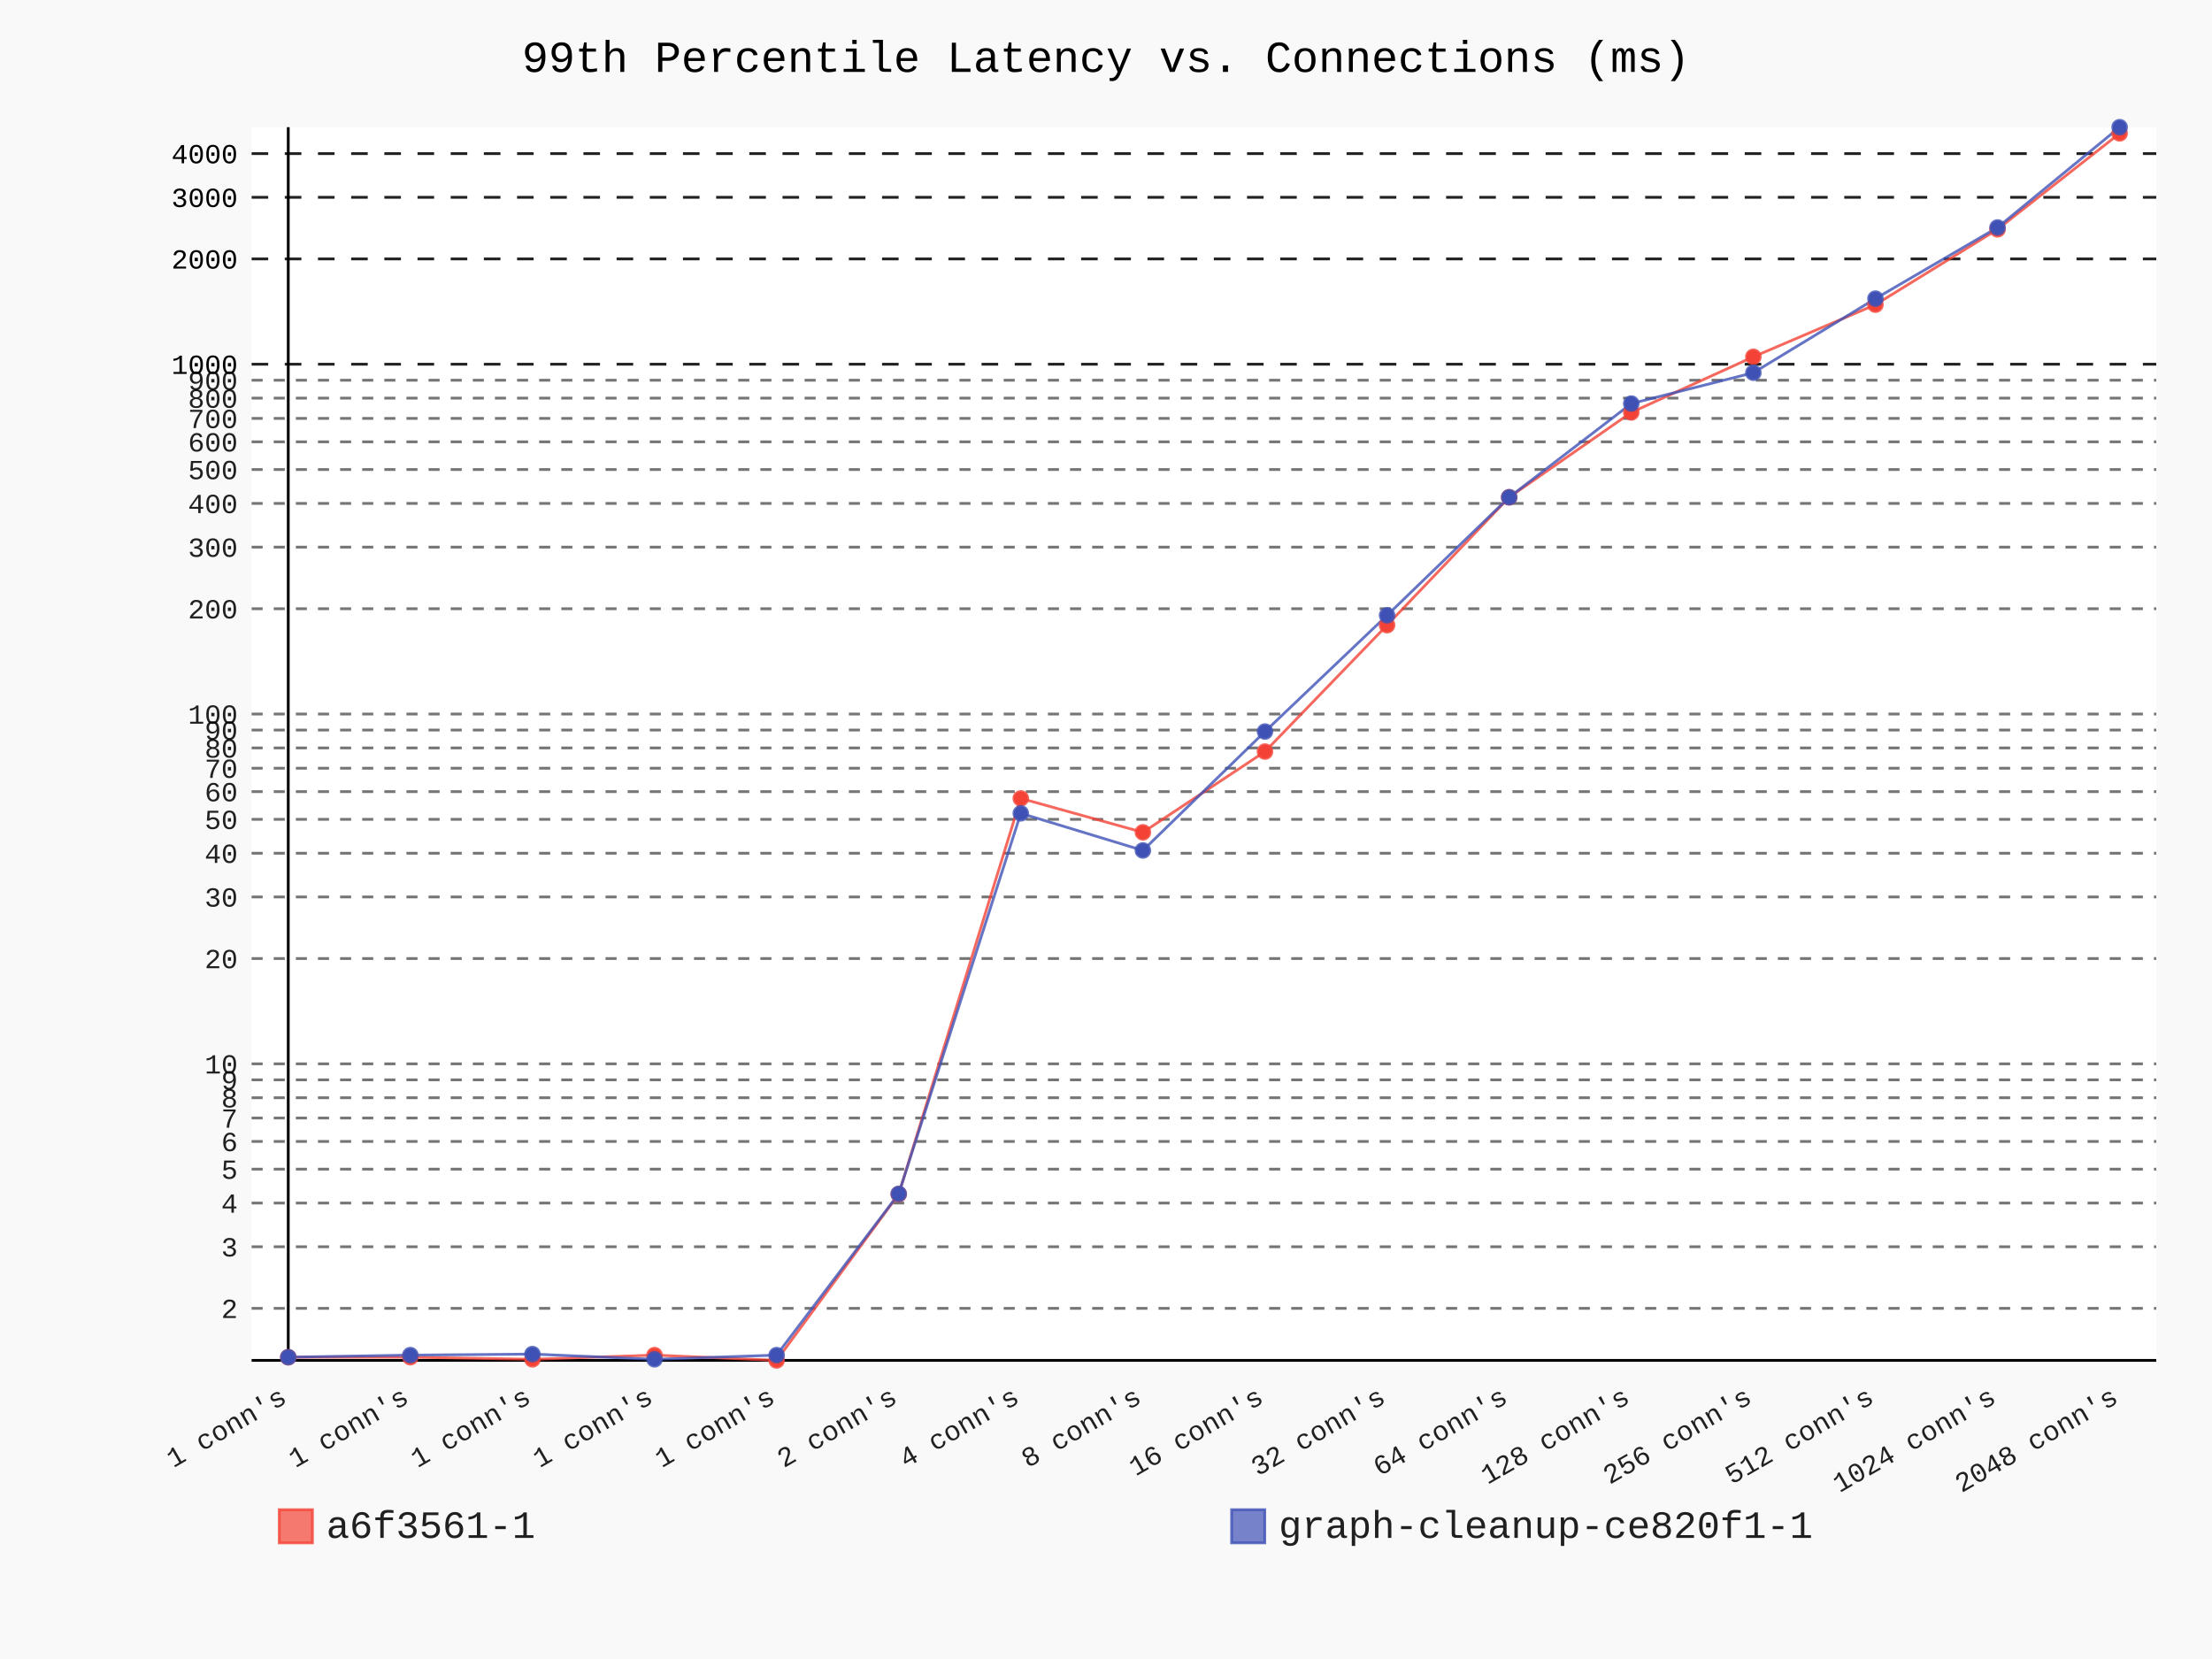
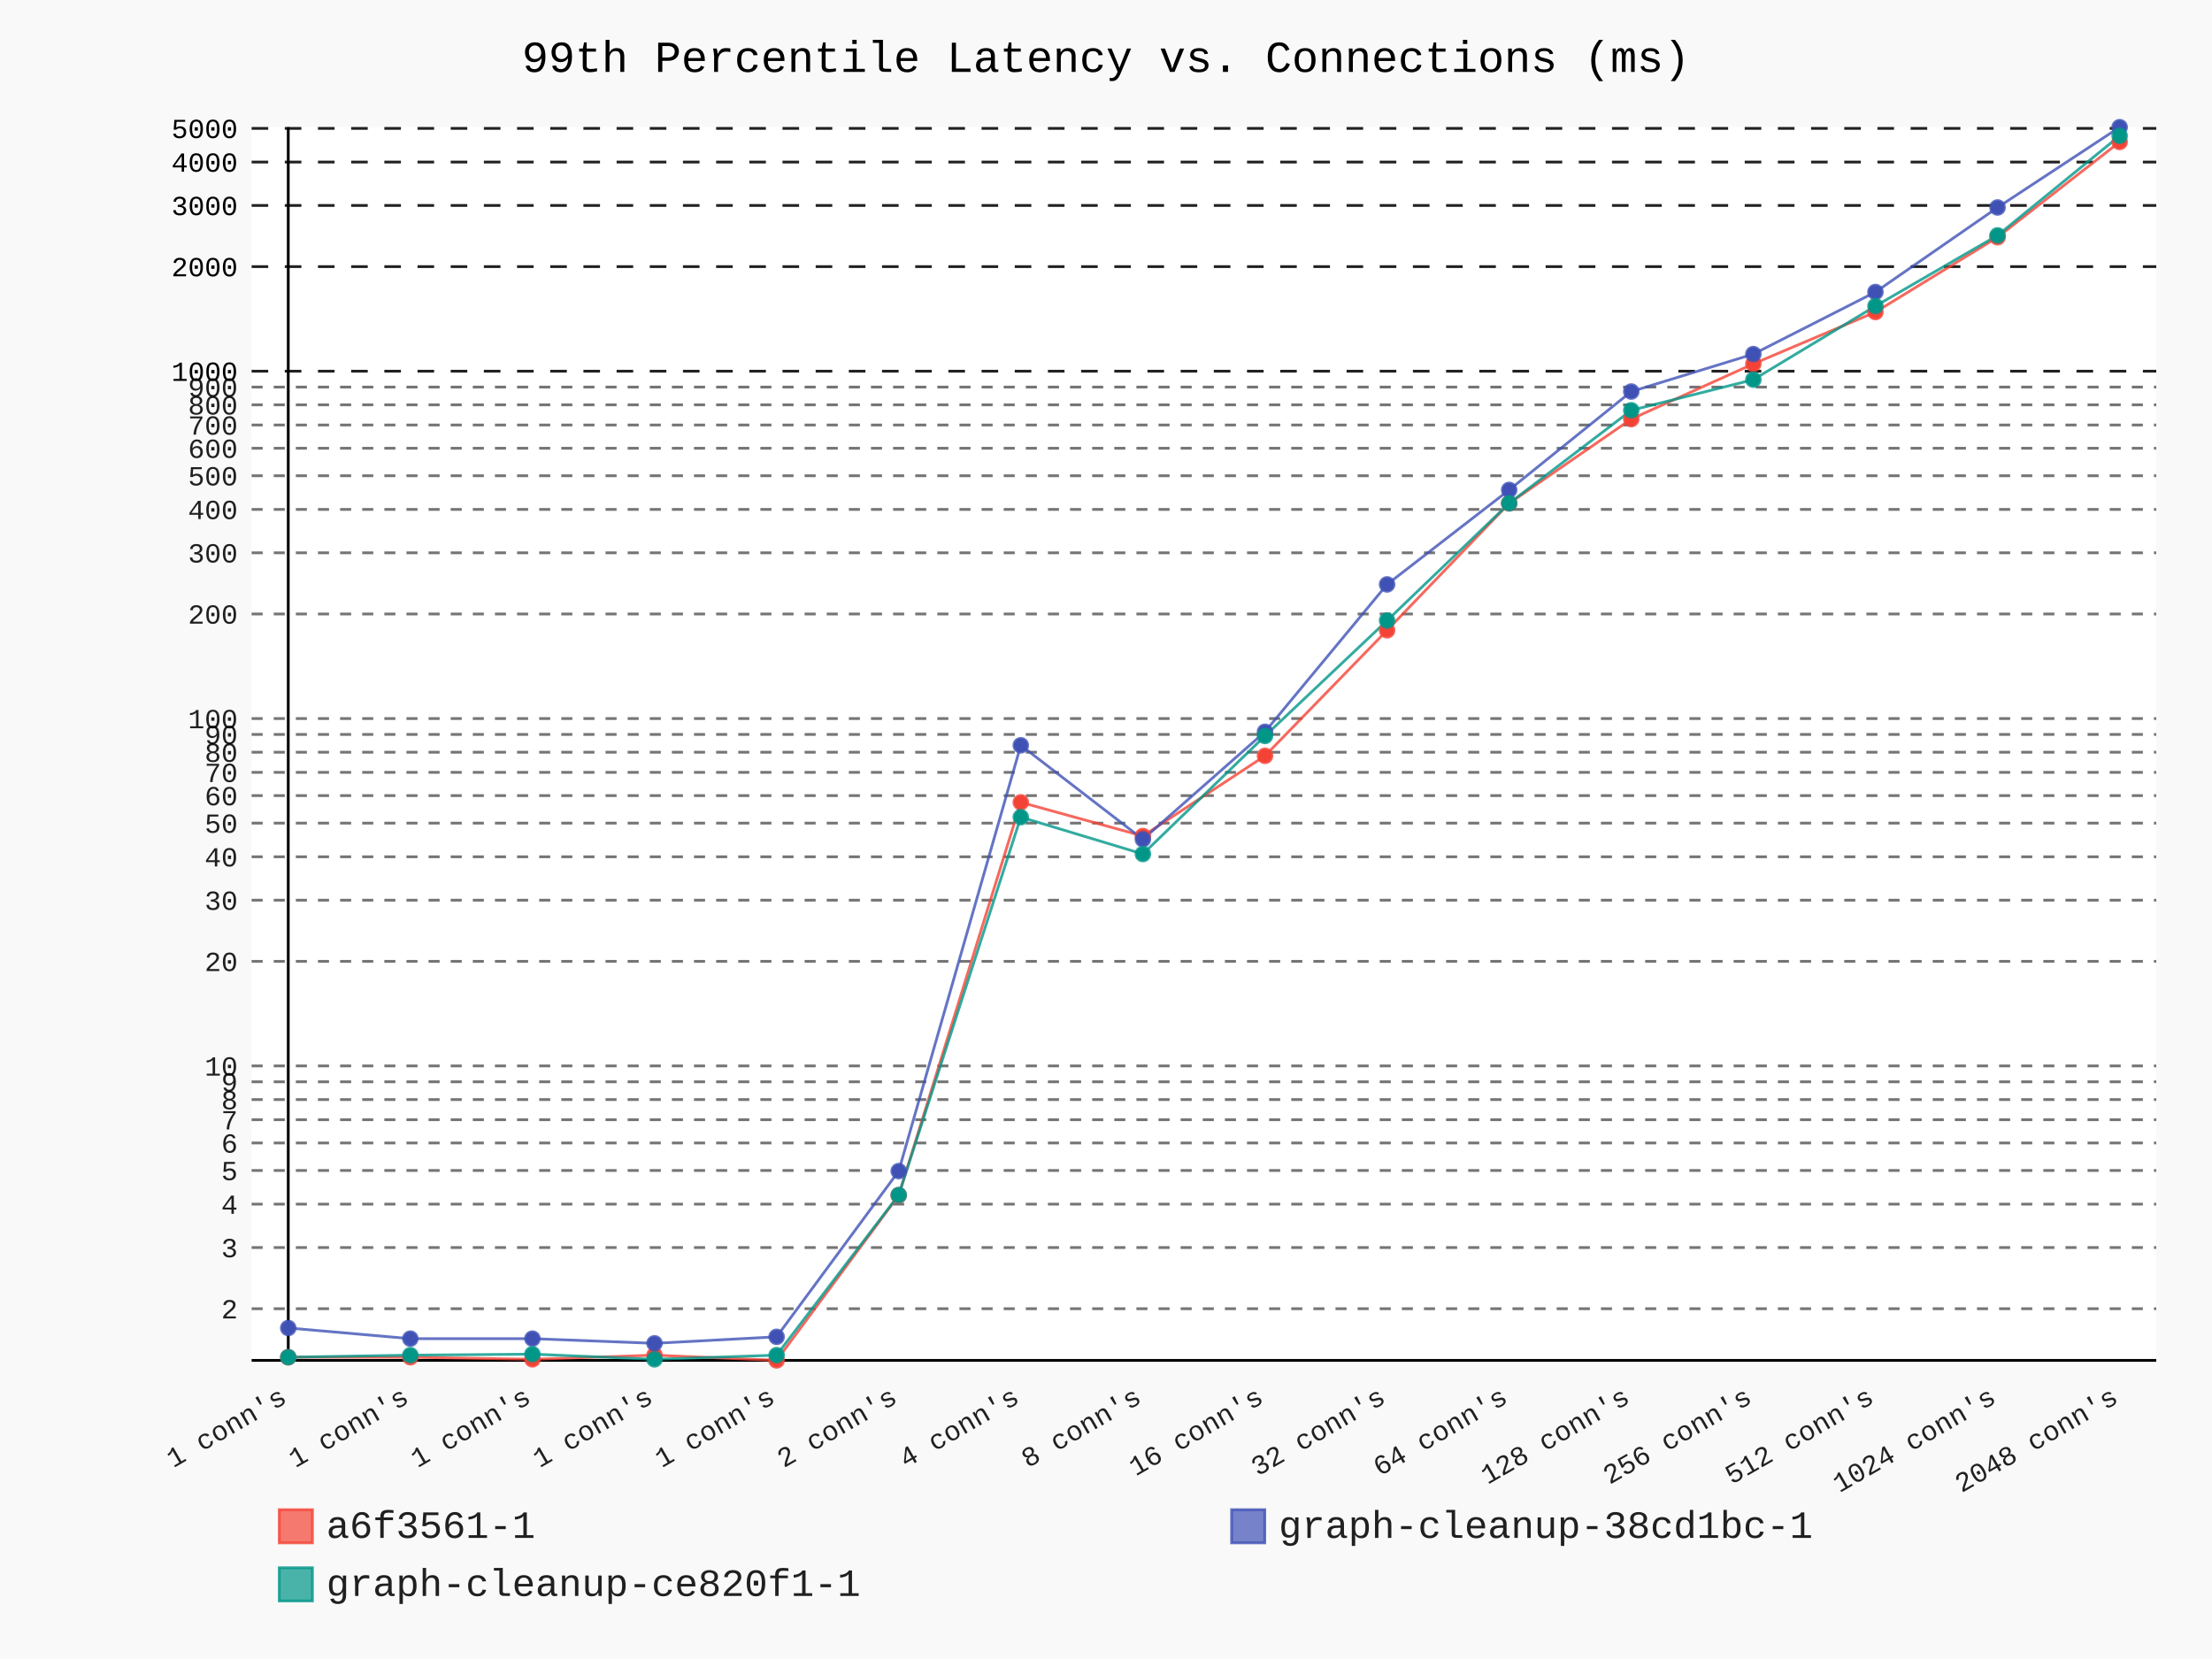
- <svg xmlns="http://www.w3.org/2000/svg" id="chart-63bbe57d-1f24-444e-8fc4-76138db59fef" class="pygal-chart" viewBox="0 0 800 600">
+ <svg xmlns="http://www.w3.org/2000/svg" id="chart-3acc727a-cb24-4477-8042-a3f461b3c48b" class="pygal-chart" viewBox="0 0 800 600">
  <defs>
-     <style type="text/css">#chart-63bbe57d-1f24-444e-8fc4-76138db59fef{-webkit-user-select:none;-webkit-font-smoothing:antialiased;font-family:Consolas,"Liberation Mono",Menlo,Courier,monospace}#chart-63bbe57d-1f24-444e-8fc4-76138db59fef .title{font-family:Consolas,"Liberation Mono",Menlo,Courier,monospace;font-size:16px}#chart-63bbe57d-1f24-444e-8fc4-76138db59fef .legends .legend text{font-family:Consolas,"Liberation Mono",Menlo,Courier,monospace;font-size:14px}#chart-63bbe57d-1f24-444e-8fc4-76138db59fef .axis text{font-family:Consolas,"Liberation Mono",Menlo,Courier,monospace;font-size:10px}#chart-63bbe57d-1f24-444e-8fc4-76138db59fef .axis text.major{font-family:Consolas,"Liberation Mono",Menlo,Courier,monospace;font-size:10px}#chart-63bbe57d-1f24-444e-8fc4-76138db59fef .text-overlay text.value{font-family:Consolas,"Liberation Mono",Menlo,Courier,monospace;font-size:16px}#chart-63bbe57d-1f24-444e-8fc4-76138db59fef .text-overlay text.label{font-family:Consolas,"Liberation Mono",Menlo,Courier,monospace;font-size:10px}#chart-63bbe57d-1f24-444e-8fc4-76138db59fef .tooltip{font-family:Consolas,"Liberation Mono",Menlo,Courier,monospace;font-size:14px}#chart-63bbe57d-1f24-444e-8fc4-76138db59fef text.no_data{font-family:Consolas,"Liberation Mono",Menlo,Courier,monospace;font-size:64px}
- #chart-63bbe57d-1f24-444e-8fc4-76138db59fef{background-color:rgba(249,249,249,1)}#chart-63bbe57d-1f24-444e-8fc4-76138db59fef path,#chart-63bbe57d-1f24-444e-8fc4-76138db59fef line,#chart-63bbe57d-1f24-444e-8fc4-76138db59fef rect,#chart-63bbe57d-1f24-444e-8fc4-76138db59fef circle{-webkit-transition:150ms;-moz-transition:150ms;transition:150ms}#chart-63bbe57d-1f24-444e-8fc4-76138db59fef .graph &gt; .background{fill:rgba(249,249,249,1)}#chart-63bbe57d-1f24-444e-8fc4-76138db59fef .plot &gt; .background{fill:rgba(255,255,255,1)}#chart-63bbe57d-1f24-444e-8fc4-76138db59fef .graph{fill:rgba(0,0,0,.87)}#chart-63bbe57d-1f24-444e-8fc4-76138db59fef text.no_data{fill:rgba(0,0,0,1)}#chart-63bbe57d-1f24-444e-8fc4-76138db59fef .title{fill:rgba(0,0,0,1)}#chart-63bbe57d-1f24-444e-8fc4-76138db59fef .legends .legend text{fill:rgba(0,0,0,.87)}#chart-63bbe57d-1f24-444e-8fc4-76138db59fef .legends .legend:hover text{fill:rgba(0,0,0,1)}#chart-63bbe57d-1f24-444e-8fc4-76138db59fef .axis .line{stroke:rgba(0,0,0,1)}#chart-63bbe57d-1f24-444e-8fc4-76138db59fef .axis .guide.line{stroke:rgba(0,0,0,.54)}#chart-63bbe57d-1f24-444e-8fc4-76138db59fef .axis .major.line{stroke:rgba(0,0,0,.87)}#chart-63bbe57d-1f24-444e-8fc4-76138db59fef .axis text.major{fill:rgba(0,0,0,1)}#chart-63bbe57d-1f24-444e-8fc4-76138db59fef .axis.y .guides:hover .guide.line,#chart-63bbe57d-1f24-444e-8fc4-76138db59fef .line-graph .axis.x .guides:hover .guide.line,#chart-63bbe57d-1f24-444e-8fc4-76138db59fef .stackedline-graph .axis.x .guides:hover .guide.line,#chart-63bbe57d-1f24-444e-8fc4-76138db59fef .xy-graph .axis.x .guides:hover .guide.line{stroke:rgba(0,0,0,1)}#chart-63bbe57d-1f24-444e-8fc4-76138db59fef .axis .guides:hover text{fill:rgba(0,0,0,1)}#chart-63bbe57d-1f24-444e-8fc4-76138db59fef .reactive{fill-opacity:.7;stroke-opacity:.8}#chart-63bbe57d-1f24-444e-8fc4-76138db59fef .ci{stroke:rgba(0,0,0,.87)}#chart-63bbe57d-1f24-444e-8fc4-76138db59fef .reactive.active,#chart-63bbe57d-1f24-444e-8fc4-76138db59fef .active .reactive{fill-opacity:.8;stroke-opacity:.9;stroke-width:4}#chart-63bbe57d-1f24-444e-8fc4-76138db59fef .ci .reactive.active{stroke-width:1.5}#chart-63bbe57d-1f24-444e-8fc4-76138db59fef .series text{fill:rgba(0,0,0,1)}#chart-63bbe57d-1f24-444e-8fc4-76138db59fef .tooltip rect{fill:rgba(255,255,255,1);stroke:rgba(0,0,0,1);-webkit-transition:opacity 150ms;-moz-transition:opacity 150ms;transition:opacity 150ms}#chart-63bbe57d-1f24-444e-8fc4-76138db59fef .tooltip .label{fill:rgba(0,0,0,.87)}#chart-63bbe57d-1f24-444e-8fc4-76138db59fef .tooltip .label{fill:rgba(0,0,0,.87)}#chart-63bbe57d-1f24-444e-8fc4-76138db59fef .tooltip .legend{font-size:.8em;fill:rgba(0,0,0,.54)}#chart-63bbe57d-1f24-444e-8fc4-76138db59fef .tooltip .x_label{font-size:.6em;fill:rgba(0,0,0,1)}#chart-63bbe57d-1f24-444e-8fc4-76138db59fef .tooltip .xlink{font-size:.5em;text-decoration:underline}#chart-63bbe57d-1f24-444e-8fc4-76138db59fef .tooltip .value{font-size:1.5em}#chart-63bbe57d-1f24-444e-8fc4-76138db59fef .bound{font-size:.5em}#chart-63bbe57d-1f24-444e-8fc4-76138db59fef .max-value{font-size:.75em;fill:rgba(0,0,0,.54)}#chart-63bbe57d-1f24-444e-8fc4-76138db59fef .map-element{fill:rgba(255,255,255,1);stroke:rgba(0,0,0,.54) !important}#chart-63bbe57d-1f24-444e-8fc4-76138db59fef .map-element .reactive{fill-opacity:inherit;stroke-opacity:inherit}#chart-63bbe57d-1f24-444e-8fc4-76138db59fef .color-0,#chart-63bbe57d-1f24-444e-8fc4-76138db59fef .color-0 a:visited{stroke:#F44336;fill:#F44336}#chart-63bbe57d-1f24-444e-8fc4-76138db59fef .color-1,#chart-63bbe57d-1f24-444e-8fc4-76138db59fef .color-1 a:visited{stroke:#3F51B5;fill:#3F51B5}#chart-63bbe57d-1f24-444e-8fc4-76138db59fef .text-overlay .color-0 text{fill:black}#chart-63bbe57d-1f24-444e-8fc4-76138db59fef .text-overlay .color-1 text{fill:black}
- #chart-63bbe57d-1f24-444e-8fc4-76138db59fef text.no_data{text-anchor:middle}#chart-63bbe57d-1f24-444e-8fc4-76138db59fef .guide.line{fill:none}#chart-63bbe57d-1f24-444e-8fc4-76138db59fef .centered{text-anchor:middle}#chart-63bbe57d-1f24-444e-8fc4-76138db59fef .title{text-anchor:middle}#chart-63bbe57d-1f24-444e-8fc4-76138db59fef .legends .legend text{fill-opacity:1}#chart-63bbe57d-1f24-444e-8fc4-76138db59fef .axis.x text{text-anchor:middle}#chart-63bbe57d-1f24-444e-8fc4-76138db59fef .axis.x:not(.web) text[transform]{text-anchor:start}#chart-63bbe57d-1f24-444e-8fc4-76138db59fef .axis.x:not(.web) text[transform].backwards{text-anchor:end}#chart-63bbe57d-1f24-444e-8fc4-76138db59fef .axis.y text{text-anchor:end}#chart-63bbe57d-1f24-444e-8fc4-76138db59fef .axis.y text[transform].backwards{text-anchor:start}#chart-63bbe57d-1f24-444e-8fc4-76138db59fef .axis.y2 text{text-anchor:start}#chart-63bbe57d-1f24-444e-8fc4-76138db59fef .axis.y2 text[transform].backwards{text-anchor:end}#chart-63bbe57d-1f24-444e-8fc4-76138db59fef .axis .guide.line{stroke-dasharray:4,4}#chart-63bbe57d-1f24-444e-8fc4-76138db59fef .axis .major.guide.line{stroke-dasharray:6,6}#chart-63bbe57d-1f24-444e-8fc4-76138db59fef .horizontal .axis.y .guide.line,#chart-63bbe57d-1f24-444e-8fc4-76138db59fef .horizontal .axis.y2 .guide.line,#chart-63bbe57d-1f24-444e-8fc4-76138db59fef .vertical .axis.x .guide.line{opacity:0}#chart-63bbe57d-1f24-444e-8fc4-76138db59fef .horizontal .axis.always_show .guide.line,#chart-63bbe57d-1f24-444e-8fc4-76138db59fef .vertical .axis.always_show .guide.line{opacity:1 !important}#chart-63bbe57d-1f24-444e-8fc4-76138db59fef .axis.y .guides:hover .guide.line,#chart-63bbe57d-1f24-444e-8fc4-76138db59fef .axis.y2 .guides:hover .guide.line,#chart-63bbe57d-1f24-444e-8fc4-76138db59fef .axis.x .guides:hover .guide.line{opacity:1}#chart-63bbe57d-1f24-444e-8fc4-76138db59fef .axis .guides:hover text{opacity:1}#chart-63bbe57d-1f24-444e-8fc4-76138db59fef .nofill{fill:none}#chart-63bbe57d-1f24-444e-8fc4-76138db59fef .subtle-fill{fill-opacity:.2}#chart-63bbe57d-1f24-444e-8fc4-76138db59fef .dot{stroke-width:1px;fill-opacity:1}#chart-63bbe57d-1f24-444e-8fc4-76138db59fef .dot.active{stroke-width:5px}#chart-63bbe57d-1f24-444e-8fc4-76138db59fef .dot.negative{fill:transparent}#chart-63bbe57d-1f24-444e-8fc4-76138db59fef text,#chart-63bbe57d-1f24-444e-8fc4-76138db59fef tspan{stroke:none !important}#chart-63bbe57d-1f24-444e-8fc4-76138db59fef .series text.active{opacity:1}#chart-63bbe57d-1f24-444e-8fc4-76138db59fef .tooltip rect{fill-opacity:.95;stroke-width:.5}#chart-63bbe57d-1f24-444e-8fc4-76138db59fef .tooltip text{fill-opacity:1}#chart-63bbe57d-1f24-444e-8fc4-76138db59fef .showable{visibility:hidden}#chart-63bbe57d-1f24-444e-8fc4-76138db59fef .showable.shown{visibility:visible}#chart-63bbe57d-1f24-444e-8fc4-76138db59fef .gauge-background{fill:rgba(229,229,229,1);stroke:none}#chart-63bbe57d-1f24-444e-8fc4-76138db59fef .bg-lines{stroke:rgba(249,249,249,1);stroke-width:2px}</style>
+     <style type="text/css">#chart-3acc727a-cb24-4477-8042-a3f461b3c48b{-webkit-user-select:none;-webkit-font-smoothing:antialiased;font-family:Consolas,"Liberation Mono",Menlo,Courier,monospace}#chart-3acc727a-cb24-4477-8042-a3f461b3c48b .title{font-family:Consolas,"Liberation Mono",Menlo,Courier,monospace;font-size:16px}#chart-3acc727a-cb24-4477-8042-a3f461b3c48b .legends .legend text{font-family:Consolas,"Liberation Mono",Menlo,Courier,monospace;font-size:14px}#chart-3acc727a-cb24-4477-8042-a3f461b3c48b .axis text{font-family:Consolas,"Liberation Mono",Menlo,Courier,monospace;font-size:10px}#chart-3acc727a-cb24-4477-8042-a3f461b3c48b .axis text.major{font-family:Consolas,"Liberation Mono",Menlo,Courier,monospace;font-size:10px}#chart-3acc727a-cb24-4477-8042-a3f461b3c48b .text-overlay text.value{font-family:Consolas,"Liberation Mono",Menlo,Courier,monospace;font-size:16px}#chart-3acc727a-cb24-4477-8042-a3f461b3c48b .text-overlay text.label{font-family:Consolas,"Liberation Mono",Menlo,Courier,monospace;font-size:10px}#chart-3acc727a-cb24-4477-8042-a3f461b3c48b .tooltip{font-family:Consolas,"Liberation Mono",Menlo,Courier,monospace;font-size:14px}#chart-3acc727a-cb24-4477-8042-a3f461b3c48b text.no_data{font-family:Consolas,"Liberation Mono",Menlo,Courier,monospace;font-size:64px}
+ #chart-3acc727a-cb24-4477-8042-a3f461b3c48b{background-color:rgba(249,249,249,1)}#chart-3acc727a-cb24-4477-8042-a3f461b3c48b path,#chart-3acc727a-cb24-4477-8042-a3f461b3c48b line,#chart-3acc727a-cb24-4477-8042-a3f461b3c48b rect,#chart-3acc727a-cb24-4477-8042-a3f461b3c48b circle{-webkit-transition:150ms;-moz-transition:150ms;transition:150ms}#chart-3acc727a-cb24-4477-8042-a3f461b3c48b .graph &gt; .background{fill:rgba(249,249,249,1)}#chart-3acc727a-cb24-4477-8042-a3f461b3c48b .plot &gt; .background{fill:rgba(255,255,255,1)}#chart-3acc727a-cb24-4477-8042-a3f461b3c48b .graph{fill:rgba(0,0,0,.87)}#chart-3acc727a-cb24-4477-8042-a3f461b3c48b text.no_data{fill:rgba(0,0,0,1)}#chart-3acc727a-cb24-4477-8042-a3f461b3c48b .title{fill:rgba(0,0,0,1)}#chart-3acc727a-cb24-4477-8042-a3f461b3c48b .legends .legend text{fill:rgba(0,0,0,.87)}#chart-3acc727a-cb24-4477-8042-a3f461b3c48b .legends .legend:hover text{fill:rgba(0,0,0,1)}#chart-3acc727a-cb24-4477-8042-a3f461b3c48b .axis .line{stroke:rgba(0,0,0,1)}#chart-3acc727a-cb24-4477-8042-a3f461b3c48b .axis .guide.line{stroke:rgba(0,0,0,.54)}#chart-3acc727a-cb24-4477-8042-a3f461b3c48b .axis .major.line{stroke:rgba(0,0,0,.87)}#chart-3acc727a-cb24-4477-8042-a3f461b3c48b .axis text.major{fill:rgba(0,0,0,1)}#chart-3acc727a-cb24-4477-8042-a3f461b3c48b .axis.y .guides:hover .guide.line,#chart-3acc727a-cb24-4477-8042-a3f461b3c48b .line-graph .axis.x .guides:hover .guide.line,#chart-3acc727a-cb24-4477-8042-a3f461b3c48b .stackedline-graph .axis.x .guides:hover .guide.line,#chart-3acc727a-cb24-4477-8042-a3f461b3c48b .xy-graph .axis.x .guides:hover .guide.line{stroke:rgba(0,0,0,1)}#chart-3acc727a-cb24-4477-8042-a3f461b3c48b .axis .guides:hover text{fill:rgba(0,0,0,1)}#chart-3acc727a-cb24-4477-8042-a3f461b3c48b .reactive{fill-opacity:.7;stroke-opacity:.8}#chart-3acc727a-cb24-4477-8042-a3f461b3c48b .ci{stroke:rgba(0,0,0,.87)}#chart-3acc727a-cb24-4477-8042-a3f461b3c48b .reactive.active,#chart-3acc727a-cb24-4477-8042-a3f461b3c48b .active .reactive{fill-opacity:.8;stroke-opacity:.9;stroke-width:4}#chart-3acc727a-cb24-4477-8042-a3f461b3c48b .ci .reactive.active{stroke-width:1.5}#chart-3acc727a-cb24-4477-8042-a3f461b3c48b .series text{fill:rgba(0,0,0,1)}#chart-3acc727a-cb24-4477-8042-a3f461b3c48b .tooltip rect{fill:rgba(255,255,255,1);stroke:rgba(0,0,0,1);-webkit-transition:opacity 150ms;-moz-transition:opacity 150ms;transition:opacity 150ms}#chart-3acc727a-cb24-4477-8042-a3f461b3c48b .tooltip .label{fill:rgba(0,0,0,.87)}#chart-3acc727a-cb24-4477-8042-a3f461b3c48b .tooltip .label{fill:rgba(0,0,0,.87)}#chart-3acc727a-cb24-4477-8042-a3f461b3c48b .tooltip .legend{font-size:.8em;fill:rgba(0,0,0,.54)}#chart-3acc727a-cb24-4477-8042-a3f461b3c48b .tooltip .x_label{font-size:.6em;fill:rgba(0,0,0,1)}#chart-3acc727a-cb24-4477-8042-a3f461b3c48b .tooltip .xlink{font-size:.5em;text-decoration:underline}#chart-3acc727a-cb24-4477-8042-a3f461b3c48b .tooltip .value{font-size:1.5em}#chart-3acc727a-cb24-4477-8042-a3f461b3c48b .bound{font-size:.5em}#chart-3acc727a-cb24-4477-8042-a3f461b3c48b .max-value{font-size:.75em;fill:rgba(0,0,0,.54)}#chart-3acc727a-cb24-4477-8042-a3f461b3c48b .map-element{fill:rgba(255,255,255,1);stroke:rgba(0,0,0,.54) !important}#chart-3acc727a-cb24-4477-8042-a3f461b3c48b .map-element .reactive{fill-opacity:inherit;stroke-opacity:inherit}#chart-3acc727a-cb24-4477-8042-a3f461b3c48b .color-0,#chart-3acc727a-cb24-4477-8042-a3f461b3c48b .color-0 a:visited{stroke:#F44336;fill:#F44336}#chart-3acc727a-cb24-4477-8042-a3f461b3c48b .color-1,#chart-3acc727a-cb24-4477-8042-a3f461b3c48b .color-1 a:visited{stroke:#3F51B5;fill:#3F51B5}#chart-3acc727a-cb24-4477-8042-a3f461b3c48b .color-2,#chart-3acc727a-cb24-4477-8042-a3f461b3c48b .color-2 a:visited{stroke:#009688;fill:#009688}#chart-3acc727a-cb24-4477-8042-a3f461b3c48b .text-overlay .color-0 text{fill:black}#chart-3acc727a-cb24-4477-8042-a3f461b3c48b .text-overlay .color-1 text{fill:black}#chart-3acc727a-cb24-4477-8042-a3f461b3c48b .text-overlay .color-2 text{fill:black}
+ #chart-3acc727a-cb24-4477-8042-a3f461b3c48b text.no_data{text-anchor:middle}#chart-3acc727a-cb24-4477-8042-a3f461b3c48b .guide.line{fill:none}#chart-3acc727a-cb24-4477-8042-a3f461b3c48b .centered{text-anchor:middle}#chart-3acc727a-cb24-4477-8042-a3f461b3c48b .title{text-anchor:middle}#chart-3acc727a-cb24-4477-8042-a3f461b3c48b .legends .legend text{fill-opacity:1}#chart-3acc727a-cb24-4477-8042-a3f461b3c48b .axis.x text{text-anchor:middle}#chart-3acc727a-cb24-4477-8042-a3f461b3c48b .axis.x:not(.web) text[transform]{text-anchor:start}#chart-3acc727a-cb24-4477-8042-a3f461b3c48b .axis.x:not(.web) text[transform].backwards{text-anchor:end}#chart-3acc727a-cb24-4477-8042-a3f461b3c48b .axis.y text{text-anchor:end}#chart-3acc727a-cb24-4477-8042-a3f461b3c48b .axis.y text[transform].backwards{text-anchor:start}#chart-3acc727a-cb24-4477-8042-a3f461b3c48b .axis.y2 text{text-anchor:start}#chart-3acc727a-cb24-4477-8042-a3f461b3c48b .axis.y2 text[transform].backwards{text-anchor:end}#chart-3acc727a-cb24-4477-8042-a3f461b3c48b .axis .guide.line{stroke-dasharray:4,4}#chart-3acc727a-cb24-4477-8042-a3f461b3c48b .axis .major.guide.line{stroke-dasharray:6,6}#chart-3acc727a-cb24-4477-8042-a3f461b3c48b .horizontal .axis.y .guide.line,#chart-3acc727a-cb24-4477-8042-a3f461b3c48b .horizontal .axis.y2 .guide.line,#chart-3acc727a-cb24-4477-8042-a3f461b3c48b .vertical .axis.x .guide.line{opacity:0}#chart-3acc727a-cb24-4477-8042-a3f461b3c48b .horizontal .axis.always_show .guide.line,#chart-3acc727a-cb24-4477-8042-a3f461b3c48b .vertical .axis.always_show .guide.line{opacity:1 !important}#chart-3acc727a-cb24-4477-8042-a3f461b3c48b .axis.y .guides:hover .guide.line,#chart-3acc727a-cb24-4477-8042-a3f461b3c48b .axis.y2 .guides:hover .guide.line,#chart-3acc727a-cb24-4477-8042-a3f461b3c48b .axis.x .guides:hover .guide.line{opacity:1}#chart-3acc727a-cb24-4477-8042-a3f461b3c48b .axis .guides:hover text{opacity:1}#chart-3acc727a-cb24-4477-8042-a3f461b3c48b .nofill{fill:none}#chart-3acc727a-cb24-4477-8042-a3f461b3c48b .subtle-fill{fill-opacity:.2}#chart-3acc727a-cb24-4477-8042-a3f461b3c48b .dot{stroke-width:1px;fill-opacity:1}#chart-3acc727a-cb24-4477-8042-a3f461b3c48b .dot.active{stroke-width:5px}#chart-3acc727a-cb24-4477-8042-a3f461b3c48b .dot.negative{fill:transparent}#chart-3acc727a-cb24-4477-8042-a3f461b3c48b text,#chart-3acc727a-cb24-4477-8042-a3f461b3c48b tspan{stroke:none !important}#chart-3acc727a-cb24-4477-8042-a3f461b3c48b .series text.active{opacity:1}#chart-3acc727a-cb24-4477-8042-a3f461b3c48b .tooltip rect{fill-opacity:.95;stroke-width:.5}#chart-3acc727a-cb24-4477-8042-a3f461b3c48b .tooltip text{fill-opacity:1}#chart-3acc727a-cb24-4477-8042-a3f461b3c48b .showable{visibility:hidden}#chart-3acc727a-cb24-4477-8042-a3f461b3c48b .showable.shown{visibility:visible}#chart-3acc727a-cb24-4477-8042-a3f461b3c48b .gauge-background{fill:rgba(229,229,229,1);stroke:none}#chart-3acc727a-cb24-4477-8042-a3f461b3c48b .bg-lines{stroke:rgba(249,249,249,1);stroke-width:2px}</style>
  </defs>
  <g class="graph line-graph vertical">
    <rect x="0" y="0" width="800" height="600" class="background" />
    <g transform="translate(91, 46)" class="plot">
      <rect x="0" y="0" width="688.842" height="446.0" class="background" />
      <g class="axis y always_show">
        <path d="M0 446 h688.842" class="line" />
        <g class="logarithmic guides">
-           <path d="M0 427.182 h688.842" class="guide line" />
-           <text x="-5" y="430.682" class="">2</text>
-         </g>
-         <g class="logarithmic guides">
-           <path d="M0 404.904 h688.842" class="guide line" />
-           <text x="-5" y="408.404" class="">3</text>
-         </g>
-         <g class="logarithmic guides">
-           <path d="M0 389.098 h688.842" class="guide line" />
-           <text x="-5" y="392.598" class="">4</text>
-         </g>
-         <g class="logarithmic guides">
-           <path d="M0 376.837 h688.842" class="guide line" />
-           <text x="-5" y="380.337" class="">5</text>
-         </g>
-         <g class="logarithmic guides">
-           <path d="M0 366.82 h688.842" class="guide line" />
-           <text x="-5" y="370.32" class="">6</text>
-         </g>
-         <g class="logarithmic guides">
-           <path d="M0 358.35 h688.842" class="guide line" />
-           <text x="-5" y="361.85" class="">7</text>
-         </g>
-         <g class="logarithmic guides">
-           <path d="M0 351.014 h688.842" class="guide line" />
-           <text x="-5" y="354.514" class="">8</text>
-         </g>
-         <g class="logarithmic guides">
-           <path d="M0 344.542 h688.842" class="guide line" />
-           <text x="-5" y="348.042" class="">9</text>
-         </g>
-         <g class="logarithmic guides">
-           <path d="M0 338.753 h688.842" class="guide line" />
-           <text x="-5" y="342.253" class="">10</text>
-         </g>
-         <g class="logarithmic guides">
-           <path d="M0 300.669 h688.842" class="guide line" />
-           <text x="-5" y="304.169" class="">20</text>
-         </g>
-         <g class="logarithmic guides">
-           <path d="M0 278.391 h688.842" class="guide line" />
-           <text x="-5" y="281.891" class="">30</text>
-         </g>
-         <g class="logarithmic guides">
-           <path d="M0 262.584 h688.842" class="guide line" />
-           <text x="-5" y="266.084" class="">40</text>
-         </g>
-         <g class="logarithmic guides">
-           <path d="M0 250.324 h688.842" class="guide line" />
-           <text x="-5" y="253.824" class="">50</text>
-         </g>
-         <g class="logarithmic guides">
-           <path d="M0 240.307 h688.842" class="guide line" />
-           <text x="-5" y="243.807" class="">60</text>
-         </g>
-         <g class="logarithmic guides">
-           <path d="M0 231.837 h688.842" class="guide line" />
-           <text x="-5" y="235.337" class="">70</text>
-         </g>
-         <g class="logarithmic guides">
-           <path d="M0 224.5 h688.842" class="guide line" />
-           <text x="-5" y="228" class="">80</text>
-         </g>
-         <g class="logarithmic guides">
-           <path d="M0 218.029 h688.842" class="guide line" />
-           <text x="-5" y="221.529" class="">90</text>
-         </g>
-         <g class="logarithmic guides">
-           <path d="M0 212.24 h688.842" class="guide line" />
-           <text x="-5" y="215.74" class="">100</text>
-         </g>
-         <g class="logarithmic guides">
-           <path d="M0 174.155 h688.842" class="guide line" />
-           <text x="-5" y="177.655" class="">200</text>
-         </g>
-         <g class="logarithmic guides">
-           <path d="M0 151.878 h688.842" class="guide line" />
-           <text x="-5" y="155.378" class="">300</text>
-         </g>
-         <g class="logarithmic guides">
-           <path d="M0 136.071 h688.842" class="guide line" />
-           <text x="-5" y="139.571" class="">400</text>
-         </g>
-         <g class="logarithmic guides">
-           <path d="M0 123.811 h688.842" class="guide line" />
-           <text x="-5" y="127.311" class="">500</text>
-         </g>
-         <g class="logarithmic guides">
-           <path d="M0 113.793 h688.842" class="guide line" />
-           <text x="-5" y="117.293" class="">600</text>
-         </g>
-         <g class="logarithmic guides">
-           <path d="M0 105.324 h688.842" class="guide line" />
-           <text x="-5" y="108.824" class="">700</text>
-         </g>
-         <g class="logarithmic guides">
-           <path d="M0 97.987 h688.842" class="guide line" />
-           <text x="-5" y="101.487" class="">800</text>
-         </g>
-         <g class="logarithmic guides">
-           <path d="M0 91.515 h688.842" class="guide line" />
-           <text x="-5" y="95.015" class="">900</text>
-         </g>
-         <g class="logarithmic guides">
-           <path d="M0 85.726 h688.842" class="major guide line" />
-           <text x="-5" y="89.226" class="major">1000</text>
-         </g>
-         <g class="logarithmic guides">
-           <path d="M0 47.642 h688.842" class="major guide line" />
-           <text x="-5" y="51.142" class="major">2000</text>
-         </g>
-         <g class="logarithmic guides">
-           <path d="M0 25.364 h688.842" class="major guide line" />
-           <text x="-5" y="28.864" class="major">3000</text>
-         </g>
-         <g class="logarithmic guides">
-           <path d="M0 9.558 h688.842" class="major guide line" />
-           <text x="-5" y="13.058" class="major">4000</text>
+           <path d="M0 427.314 h688.842" class="guide line" />
+           <text x="-5" y="430.814" class="">2</text>
+         </g>
+         <g class="logarithmic guides">
+           <path d="M0 405.192 h688.842" class="guide line" />
+           <text x="-5" y="408.692" class="">3</text>
+         </g>
+         <g class="logarithmic guides">
+           <path d="M0 389.496 h688.842" class="guide line" />
+           <text x="-5" y="392.996" class="">4</text>
+         </g>
+         <g class="logarithmic guides">
+           <path d="M0 377.321 h688.842" class="guide line" />
+           <text x="-5" y="380.821" class="">5</text>
+         </g>
+         <g class="logarithmic guides">
+           <path d="M0 367.374 h688.842" class="guide line" />
+           <text x="-5" y="370.874" class="">6</text>
+         </g>
+         <g class="logarithmic guides">
+           <path d="M0 358.963 h688.842" class="guide line" />
+           <text x="-5" y="362.463" class="">7</text>
+         </g>
+         <g class="logarithmic guides">
+           <path d="M0 351.678 h688.842" class="guide line" />
+           <text x="-5" y="355.178" class="">8</text>
+         </g>
+         <g class="logarithmic guides">
+           <path d="M0 345.251 h688.842" class="guide line" />
+           <text x="-5" y="348.751" class="">9</text>
+         </g>
+         <g class="logarithmic guides">
+           <path d="M0 339.503 h688.842" class="guide line" />
+           <text x="-5" y="343.003" class="">10</text>
+         </g>
+         <g class="logarithmic guides">
+           <path d="M0 301.685 h688.842" class="guide line" />
+           <text x="-5" y="305.185" class="">20</text>
+         </g>
+         <g class="logarithmic guides">
+           <path d="M0 279.563 h688.842" class="guide line" />
+           <text x="-5" y="283.063" class="">30</text>
+         </g>
+         <g class="logarithmic guides">
+           <path d="M0 263.867 h688.842" class="guide line" />
+           <text x="-5" y="267.367" class="">40</text>
+         </g>
+         <g class="logarithmic guides">
+           <path d="M0 251.692 h688.842" class="guide line" />
+           <text x="-5" y="255.192" class="">50</text>
+         </g>
+         <g class="logarithmic guides">
+           <path d="M0 241.745 h688.842" class="guide line" />
+           <text x="-5" y="245.245" class="">60</text>
+         </g>
+         <g class="logarithmic guides">
+           <path d="M0 233.334 h688.842" class="guide line" />
+           <text x="-5" y="236.834" class="">70</text>
+         </g>
+         <g class="logarithmic guides">
+           <path d="M0 226.049 h688.842" class="guide line" />
+           <text x="-5" y="229.549" class="">80</text>
+         </g>
+         <g class="logarithmic guides">
+           <path d="M0 219.623 h688.842" class="guide line" />
+           <text x="-5" y="223.123" class="">90</text>
+         </g>
+         <g class="logarithmic guides">
+           <path d="M0 213.874 h688.842" class="guide line" />
+           <text x="-5" y="217.374" class="">100</text>
+         </g>
+         <g class="logarithmic guides">
+           <path d="M0 176.056 h688.842" class="guide line" />
+           <text x="-5" y="179.556" class="">200</text>
+         </g>
+         <g class="logarithmic guides">
+           <path d="M0 153.934 h688.842" class="guide line" />
+           <text x="-5" y="157.434" class="">300</text>
+         </g>
+         <g class="logarithmic guides">
+           <path d="M0 138.238 h688.842" class="guide line" />
+           <text x="-5" y="141.738" class="">400</text>
+         </g>
+         <g class="logarithmic guides">
+           <path d="M0 126.064 h688.842" class="guide line" />
+           <text x="-5" y="129.564" class="">500</text>
+         </g>
+         <g class="logarithmic guides">
+           <path d="M0 116.116 h688.842" class="guide line" />
+           <text x="-5" y="119.616" class="">600</text>
+         </g>
+         <g class="logarithmic guides">
+           <path d="M0 107.706 h688.842" class="guide line" />
+           <text x="-5" y="111.206" class="">700</text>
+         </g>
+         <g class="logarithmic guides">
+           <path d="M0 100.42 h688.842" class="guide line" />
+           <text x="-5" y="103.92" class="">800</text>
+         </g>
+         <g class="logarithmic guides">
+           <path d="M0 93.994 h688.842" class="guide line" />
+           <text x="-5" y="97.494" class="">900</text>
+         </g>
+         <g class="logarithmic guides">
+           <path d="M0 88.245 h688.842" class="major guide line" />
+           <text x="-5" y="91.745" class="major">1000</text>
+         </g>
+         <g class="logarithmic guides">
+           <path d="M0 50.427 h688.842" class="major guide line" />
+           <text x="-5" y="53.927" class="major">2000</text>
+         </g>
+         <g class="logarithmic guides">
+           <path d="M0 28.305 h688.842" class="major guide line" />
+           <text x="-5" y="31.805" class="major">3000</text>
+         </g>
+         <g class="logarithmic guides">
+           <path d="M0 12.609 h688.842" class="major guide line" />
+           <text x="-5" y="16.109" class="major">4000</text>
+         </g>
+         <g class="logarithmic guides">
+           <path d="M0 0.435 h688.842" class="major guide line" />
+           <text x="-5" y="3.935" class="major">5000</text>
        </g>
      </g>
      <g class="axis x">
        <g class="guides">
          <path d="M13.247 0 v446" class="line" />
          <text x="13.247" y="461.0" class="backwards" transform="rotate(330 13.24697 461)">1 conn's</text>
        </g>
        <g class="guides">
          <path d="M57.404 0 v446" class="guide line" />
          <text x="57.404" y="461.0" class="backwards" transform="rotate(330 57.40353 461)">1 conn's</text>
        </g>
        <g class="guides">
          <path d="M101.56 0 v446" class="guide line" />
          <text x="101.56" y="461.0" class="backwards" transform="rotate(330 101.5601 461)">1 conn's</text>
        </g>
        <g class="guides">
          <path d="M145.717 0 v446" class="guide line" />
          <text x="145.717" y="461.0" class="backwards" transform="rotate(330 145.7166 461)">1 conn's</text>
        </g>
        <g class="guides">
          <path d="M189.873 0 v446" class="guide line" />
          <text x="189.873" y="461.0" class="backwards" transform="rotate(330 189.8732 461)">1 conn's</text>
        </g>
        <g class="guides">
          <path d="M234.03 0 v446" class="guide line" />
          <text x="234.03" y="461.0" class="backwards" transform="rotate(330 234.0298 461)">2 conn's</text>
        </g>
        <g class="guides">
          <path d="M278.186 0 v446" class="guide line" />
          <text x="278.186" y="461.0" class="backwards" transform="rotate(330 278.1863 461)">4 conn's</text>
        </g>
        <g class="guides">
          <path d="M322.343 0 v446" class="guide line" />
          <text x="322.343" y="461.0" class="backwards" transform="rotate(330 322.3429 461)">8 conn's</text>
        </g>
        <g class="guides">
          <path d="M366.499 0 v446" class="guide line" />
          <text x="366.499" y="461.0" class="backwards" transform="rotate(330 366.4994 461)">16 conn's</text>
        </g>
        <g class="guides">
          <path d="M410.656 0 v446" class="guide line" />
          <text x="410.656" y="461.0" class="backwards" transform="rotate(330 410.656 461)">32 conn's</text>
        </g>
        <g class="guides">
          <path d="M454.813 0 v446" class="guide line" />
          <text x="454.813" y="461.0" class="backwards" transform="rotate(330 454.8126 461)">64 conn's</text>
        </g>
        <g class="guides">
          <path d="M498.969 0 v446" class="guide line" />
          <text x="498.969" y="461.0" class="backwards" transform="rotate(330 498.9691 461)">128 conn's</text>
        </g>
        <g class="guides">
          <path d="M543.126 0 v446" class="guide line" />
          <text x="543.126" y="461.0" class="backwards" transform="rotate(330 543.1257 461)">256 conn's</text>
        </g>
        <g class="guides">
          <path d="M587.282 0 v446" class="guide line" />
          <text x="587.282" y="461.0" class="backwards" transform="rotate(330 587.2822 461)">512 conn's</text>
        </g>
        <g class="guides">
          <path d="M631.439 0 v446" class="guide line" />
          <text x="631.439" y="461.0" class="backwards" transform="rotate(330 631.4388 461)">1024 conn's</text>
        </g>
        <g class="guides">
          <path d="M675.595 0 v446" class="guide line" />
          <text x="675.595" y="461.0" class="backwards" transform="rotate(330 675.5954 461)">2048 conn's</text>
        </g>
      </g>
      <g class="series serie-0 color-0">
-         <path d="M13.247 444.851 L57.404 444.851 101.56 445.614 145.717 444.099 189.873 446 234.03 385.896 278.186 242.75 322.343 255.025 366.499 225.821 410.656 180.097 454.813 133.857 498.969 103.161 543.126 83.046 587.282 64.186 631.439 36.942 675.595 2.238" class="line reactive nofill" />
+         <path d="M13.247 444.859 L57.404 444.859 101.56 445.617 145.717 444.112 189.873 446 234.03 386.317 278.186 244.171 322.343 256.36 366.499 227.36 410.656 181.956 454.813 136.039 498.969 105.558 543.126 85.583 587.282 66.856 631.439 39.802 675.595 5.341" class="line reactive nofill" />
      </g>
      <g class="series serie-1 color-1">
-         <path d="M13.247 444.851 L57.404 444.099 101.56 443.726 145.717 445.614 189.873 444.099 234.03 385.767 278.186 248.148 322.343 261.577 366.499 218.575 410.656 176.547 454.813 133.834 498.969 99.963 543.126 88.808 587.282 62.002 631.439 36.268 675.595 0" class="line reactive nofill" />
+         <path d="M13.247 434.288 L57.404 438.141 101.56 438.141 145.717 439.831 189.873 437.48 234.03 377.54 278.186 223.55 322.343 257.55 366.499 218.661 410.656 165.359 454.813 131.185 498.969 95.606 543.126 82.062 587.282 59.616 631.439 29.038 675.595 0" class="line reactive nofill" />
+       </g>
+       <g class="series serie-2 color-2">
+         <path d="M13.247 444.859 L57.404 444.112 101.56 443.742 145.717 445.617 189.873 444.112 234.03 386.188 278.186 249.531 322.343 262.867 366.499 220.165 410.656 178.431 454.813 136.017 498.969 102.382 543.126 91.305 587.282 64.687 631.439 39.133 675.595 3.119" class="line reactive nofill" />
      </g>
    </g>
    <g class="titles">
      <text x="400.0" y="26" class="title plot_title">99th Percentile Latency vs. Connections (ms)</text>
    </g>
    <g transform="translate(91, 46)" class="plot overlay">
      <g class="series serie-0 color-0">
        <g class="dots">
-           <circle cx="13.247" cy="444.851" r="2.5" class="dot reactive tooltip-trigger" />
-         </g>
-         <g class="dots">
-           <circle cx="57.404" cy="444.851" r="2.5" class="dot reactive tooltip-trigger" />
-         </g>
-         <g class="dots">
-           <circle cx="101.56" cy="445.614" r="2.5" class="dot reactive tooltip-trigger" />
-         </g>
-         <g class="dots">
-           <circle cx="145.717" cy="444.099" r="2.5" class="dot reactive tooltip-trigger" />
+           <circle cx="13.247" cy="444.859" r="2.5" class="dot reactive tooltip-trigger" />
+         </g>
+         <g class="dots">
+           <circle cx="57.404" cy="444.859" r="2.5" class="dot reactive tooltip-trigger" />
+         </g>
+         <g class="dots">
+           <circle cx="101.56" cy="445.617" r="2.5" class="dot reactive tooltip-trigger" />
+         </g>
+         <g class="dots">
+           <circle cx="145.717" cy="444.112" r="2.5" class="dot reactive tooltip-trigger" />
        </g>
        <g class="dots">
          <circle cx="189.873" cy="446.0" r="2.5" class="dot reactive tooltip-trigger" />
        </g>
        <g class="dots">
-           <circle cx="234.03" cy="385.896" r="2.5" class="dot reactive tooltip-trigger" />
-         </g>
-         <g class="dots">
-           <circle cx="278.186" cy="242.75" r="2.5" class="dot reactive tooltip-trigger" />
-         </g>
-         <g class="dots">
-           <circle cx="322.343" cy="255.025" r="2.5" class="dot reactive tooltip-trigger" />
-         </g>
-         <g class="dots">
-           <circle cx="366.499" cy="225.821" r="2.5" class="dot reactive tooltip-trigger" />
-         </g>
-         <g class="dots">
-           <circle cx="410.656" cy="180.097" r="2.5" class="dot reactive tooltip-trigger" />
-         </g>
-         <g class="dots">
-           <circle cx="454.813" cy="133.857" r="2.5" class="dot reactive tooltip-trigger" />
-         </g>
-         <g class="dots">
-           <circle cx="498.969" cy="103.161" r="2.5" class="dot reactive tooltip-trigger" />
-         </g>
-         <g class="dots">
-           <circle cx="543.126" cy="83.046" r="2.5" class="dot reactive tooltip-trigger" />
-         </g>
-         <g class="dots">
-           <circle cx="587.282" cy="64.186" r="2.5" class="dot reactive tooltip-trigger" />
-         </g>
-         <g class="dots">
-           <circle cx="631.439" cy="36.942" r="2.5" class="dot reactive tooltip-trigger" />
-         </g>
-         <g class="dots">
-           <circle cx="675.595" cy="2.238" r="2.5" class="dot reactive tooltip-trigger" />
+           <circle cx="234.03" cy="386.317" r="2.5" class="dot reactive tooltip-trigger" />
+         </g>
+         <g class="dots">
+           <circle cx="278.186" cy="244.171" r="2.5" class="dot reactive tooltip-trigger" />
+         </g>
+         <g class="dots">
+           <circle cx="322.343" cy="256.36" r="2.5" class="dot reactive tooltip-trigger" />
+         </g>
+         <g class="dots">
+           <circle cx="366.499" cy="227.36" r="2.5" class="dot reactive tooltip-trigger" />
+         </g>
+         <g class="dots">
+           <circle cx="410.656" cy="181.956" r="2.5" class="dot reactive tooltip-trigger" />
+         </g>
+         <g class="dots">
+           <circle cx="454.813" cy="136.039" r="2.5" class="dot reactive tooltip-trigger" />
+         </g>
+         <g class="dots">
+           <circle cx="498.969" cy="105.558" r="2.5" class="dot reactive tooltip-trigger" />
+         </g>
+         <g class="dots">
+           <circle cx="543.126" cy="85.583" r="2.5" class="dot reactive tooltip-trigger" />
+         </g>
+         <g class="dots">
+           <circle cx="587.282" cy="66.856" r="2.5" class="dot reactive tooltip-trigger" />
+         </g>
+         <g class="dots">
+           <circle cx="631.439" cy="39.802" r="2.5" class="dot reactive tooltip-trigger" />
+         </g>
+         <g class="dots">
+           <circle cx="675.595" cy="5.341" r="2.5" class="dot reactive tooltip-trigger" />
        </g>
      </g>
      <g class="series serie-1 color-1">
        <g class="dots">
-           <circle cx="13.247" cy="444.851" r="2.5" class="dot reactive tooltip-trigger" />
-         </g>
-         <g class="dots">
-           <circle cx="57.404" cy="444.099" r="2.5" class="dot reactive tooltip-trigger" />
-         </g>
-         <g class="dots">
-           <circle cx="101.56" cy="443.726" r="2.5" class="dot reactive tooltip-trigger" />
-         </g>
-         <g class="dots">
-           <circle cx="145.717" cy="445.614" r="2.5" class="dot reactive tooltip-trigger" />
-         </g>
-         <g class="dots">
-           <circle cx="189.873" cy="444.099" r="2.5" class="dot reactive tooltip-trigger" />
-         </g>
-         <g class="dots">
-           <circle cx="234.03" cy="385.767" r="2.5" class="dot reactive tooltip-trigger" />
-         </g>
-         <g class="dots">
-           <circle cx="278.186" cy="248.148" r="2.5" class="dot reactive tooltip-trigger" />
-         </g>
-         <g class="dots">
-           <circle cx="322.343" cy="261.577" r="2.5" class="dot reactive tooltip-trigger" />
-         </g>
-         <g class="dots">
-           <circle cx="366.499" cy="218.575" r="2.5" class="dot reactive tooltip-trigger" />
-         </g>
-         <g class="dots">
-           <circle cx="410.656" cy="176.547" r="2.5" class="dot reactive tooltip-trigger" />
-         </g>
-         <g class="dots">
-           <circle cx="454.813" cy="133.834" r="2.5" class="dot reactive tooltip-trigger" />
-         </g>
-         <g class="dots">
-           <circle cx="498.969" cy="99.963" r="2.5" class="dot reactive tooltip-trigger" />
-         </g>
-         <g class="dots">
-           <circle cx="543.126" cy="88.808" r="2.5" class="dot reactive tooltip-trigger" />
-         </g>
-         <g class="dots">
-           <circle cx="587.282" cy="62.002" r="2.5" class="dot reactive tooltip-trigger" />
-         </g>
-         <g class="dots">
-           <circle cx="631.439" cy="36.268" r="2.5" class="dot reactive tooltip-trigger" />
+           <circle cx="13.247" cy="434.288" r="2.5" class="dot reactive tooltip-trigger" />
+         </g>
+         <g class="dots">
+           <circle cx="57.404" cy="438.141" r="2.5" class="dot reactive tooltip-trigger" />
+         </g>
+         <g class="dots">
+           <circle cx="101.56" cy="438.141" r="2.5" class="dot reactive tooltip-trigger" />
+         </g>
+         <g class="dots">
+           <circle cx="145.717" cy="439.831" r="2.5" class="dot reactive tooltip-trigger" />
+         </g>
+         <g class="dots">
+           <circle cx="189.873" cy="437.48" r="2.5" class="dot reactive tooltip-trigger" />
+         </g>
+         <g class="dots">
+           <circle cx="234.03" cy="377.54" r="2.5" class="dot reactive tooltip-trigger" />
+         </g>
+         <g class="dots">
+           <circle cx="278.186" cy="223.55" r="2.5" class="dot reactive tooltip-trigger" />
+         </g>
+         <g class="dots">
+           <circle cx="322.343" cy="257.55" r="2.5" class="dot reactive tooltip-trigger" />
+         </g>
+         <g class="dots">
+           <circle cx="366.499" cy="218.661" r="2.5" class="dot reactive tooltip-trigger" />
+         </g>
+         <g class="dots">
+           <circle cx="410.656" cy="165.359" r="2.5" class="dot reactive tooltip-trigger" />
+         </g>
+         <g class="dots">
+           <circle cx="454.813" cy="131.185" r="2.5" class="dot reactive tooltip-trigger" />
+         </g>
+         <g class="dots">
+           <circle cx="498.969" cy="95.606" r="2.5" class="dot reactive tooltip-trigger" />
+         </g>
+         <g class="dots">
+           <circle cx="543.126" cy="82.062" r="2.5" class="dot reactive tooltip-trigger" />
+         </g>
+         <g class="dots">
+           <circle cx="587.282" cy="59.616" r="2.5" class="dot reactive tooltip-trigger" />
+         </g>
+         <g class="dots">
+           <circle cx="631.439" cy="29.038" r="2.5" class="dot reactive tooltip-trigger" />
        </g>
        <g class="dots">
          <circle cx="675.595" cy="0.0" r="2.5" class="dot reactive tooltip-trigger" />
+         </g>
+       </g>
+       <g class="series serie-2 color-2">
+         <g class="dots">
+           <circle cx="13.247" cy="444.859" r="2.5" class="dot reactive tooltip-trigger" />
+         </g>
+         <g class="dots">
+           <circle cx="57.404" cy="444.112" r="2.5" class="dot reactive tooltip-trigger" />
+         </g>
+         <g class="dots">
+           <circle cx="101.56" cy="443.742" r="2.5" class="dot reactive tooltip-trigger" />
+         </g>
+         <g class="dots">
+           <circle cx="145.717" cy="445.617" r="2.5" class="dot reactive tooltip-trigger" />
+         </g>
+         <g class="dots">
+           <circle cx="189.873" cy="444.112" r="2.5" class="dot reactive tooltip-trigger" />
+         </g>
+         <g class="dots">
+           <circle cx="234.03" cy="386.188" r="2.5" class="dot reactive tooltip-trigger" />
+         </g>
+         <g class="dots">
+           <circle cx="278.186" cy="249.531" r="2.5" class="dot reactive tooltip-trigger" />
+         </g>
+         <g class="dots">
+           <circle cx="322.343" cy="262.867" r="2.5" class="dot reactive tooltip-trigger" />
+         </g>
+         <g class="dots">
+           <circle cx="366.499" cy="220.165" r="2.5" class="dot reactive tooltip-trigger" />
+         </g>
+         <g class="dots">
+           <circle cx="410.656" cy="178.431" r="2.5" class="dot reactive tooltip-trigger" />
+         </g>
+         <g class="dots">
+           <circle cx="454.813" cy="136.017" r="2.5" class="dot reactive tooltip-trigger" />
+         </g>
+         <g class="dots">
+           <circle cx="498.969" cy="102.382" r="2.5" class="dot reactive tooltip-trigger" />
+         </g>
+         <g class="dots">
+           <circle cx="543.126" cy="91.305" r="2.5" class="dot reactive tooltip-trigger" />
+         </g>
+         <g class="dots">
+           <circle cx="587.282" cy="64.687" r="2.5" class="dot reactive tooltip-trigger" />
+         </g>
+         <g class="dots">
+           <circle cx="631.439" cy="39.133" r="2.5" class="dot reactive tooltip-trigger" />
+         </g>
+         <g class="dots">
+           <circle cx="675.595" cy="3.119" r="2.5" class="dot reactive tooltip-trigger" />
        </g>
      </g>
    </g>
    <g transform="translate(91, 46)" class="plot text-overlay">
      <g class="series serie-0 color-0" />
      <g class="series serie-1 color-1" />
+       <g class="series serie-2 color-2" />
    </g>
    <g transform="translate(91, 46)" class="plot tooltip-overlay">
      <g transform="translate(0 0)" style="opacity: 0" class="tooltip">
        <rect rx="0" ry="0" width="0" height="0" class="tooltip-box" />
        <g class="text" />
      </g>
    </g>
    <g transform="translate(101, 545)" class="legends">
      <g id="activate-serie-0" class="legend reactive activate-serie">
        <rect x="0.0" y="1.0" width="12" height="12" class="color-0 reactive" />
        <text x="17.0" y="11.2">a6f3561-1</text>
      </g>
      <g id="activate-serie-1" class="legend reactive activate-serie">
        <rect x="344.421" y="1.0" width="12" height="12" class="color-1 reactive" />
-         <text x="361.421" y="11.2">graph-cleanup-ce820f1-1</text>
+         <text x="361.421" y="11.2">graph-cleanup-38cd1bc-1</text>
+       </g>
+       <g id="activate-serie-2" class="legend reactive activate-serie">
+         <rect x="0.0" y="22.0" width="12" height="12" class="color-2 reactive" />
+         <text x="17.0" y="32.2">graph-cleanup-ce820f1-1</text>
      </g>
    </g>
  </g>
</svg>
